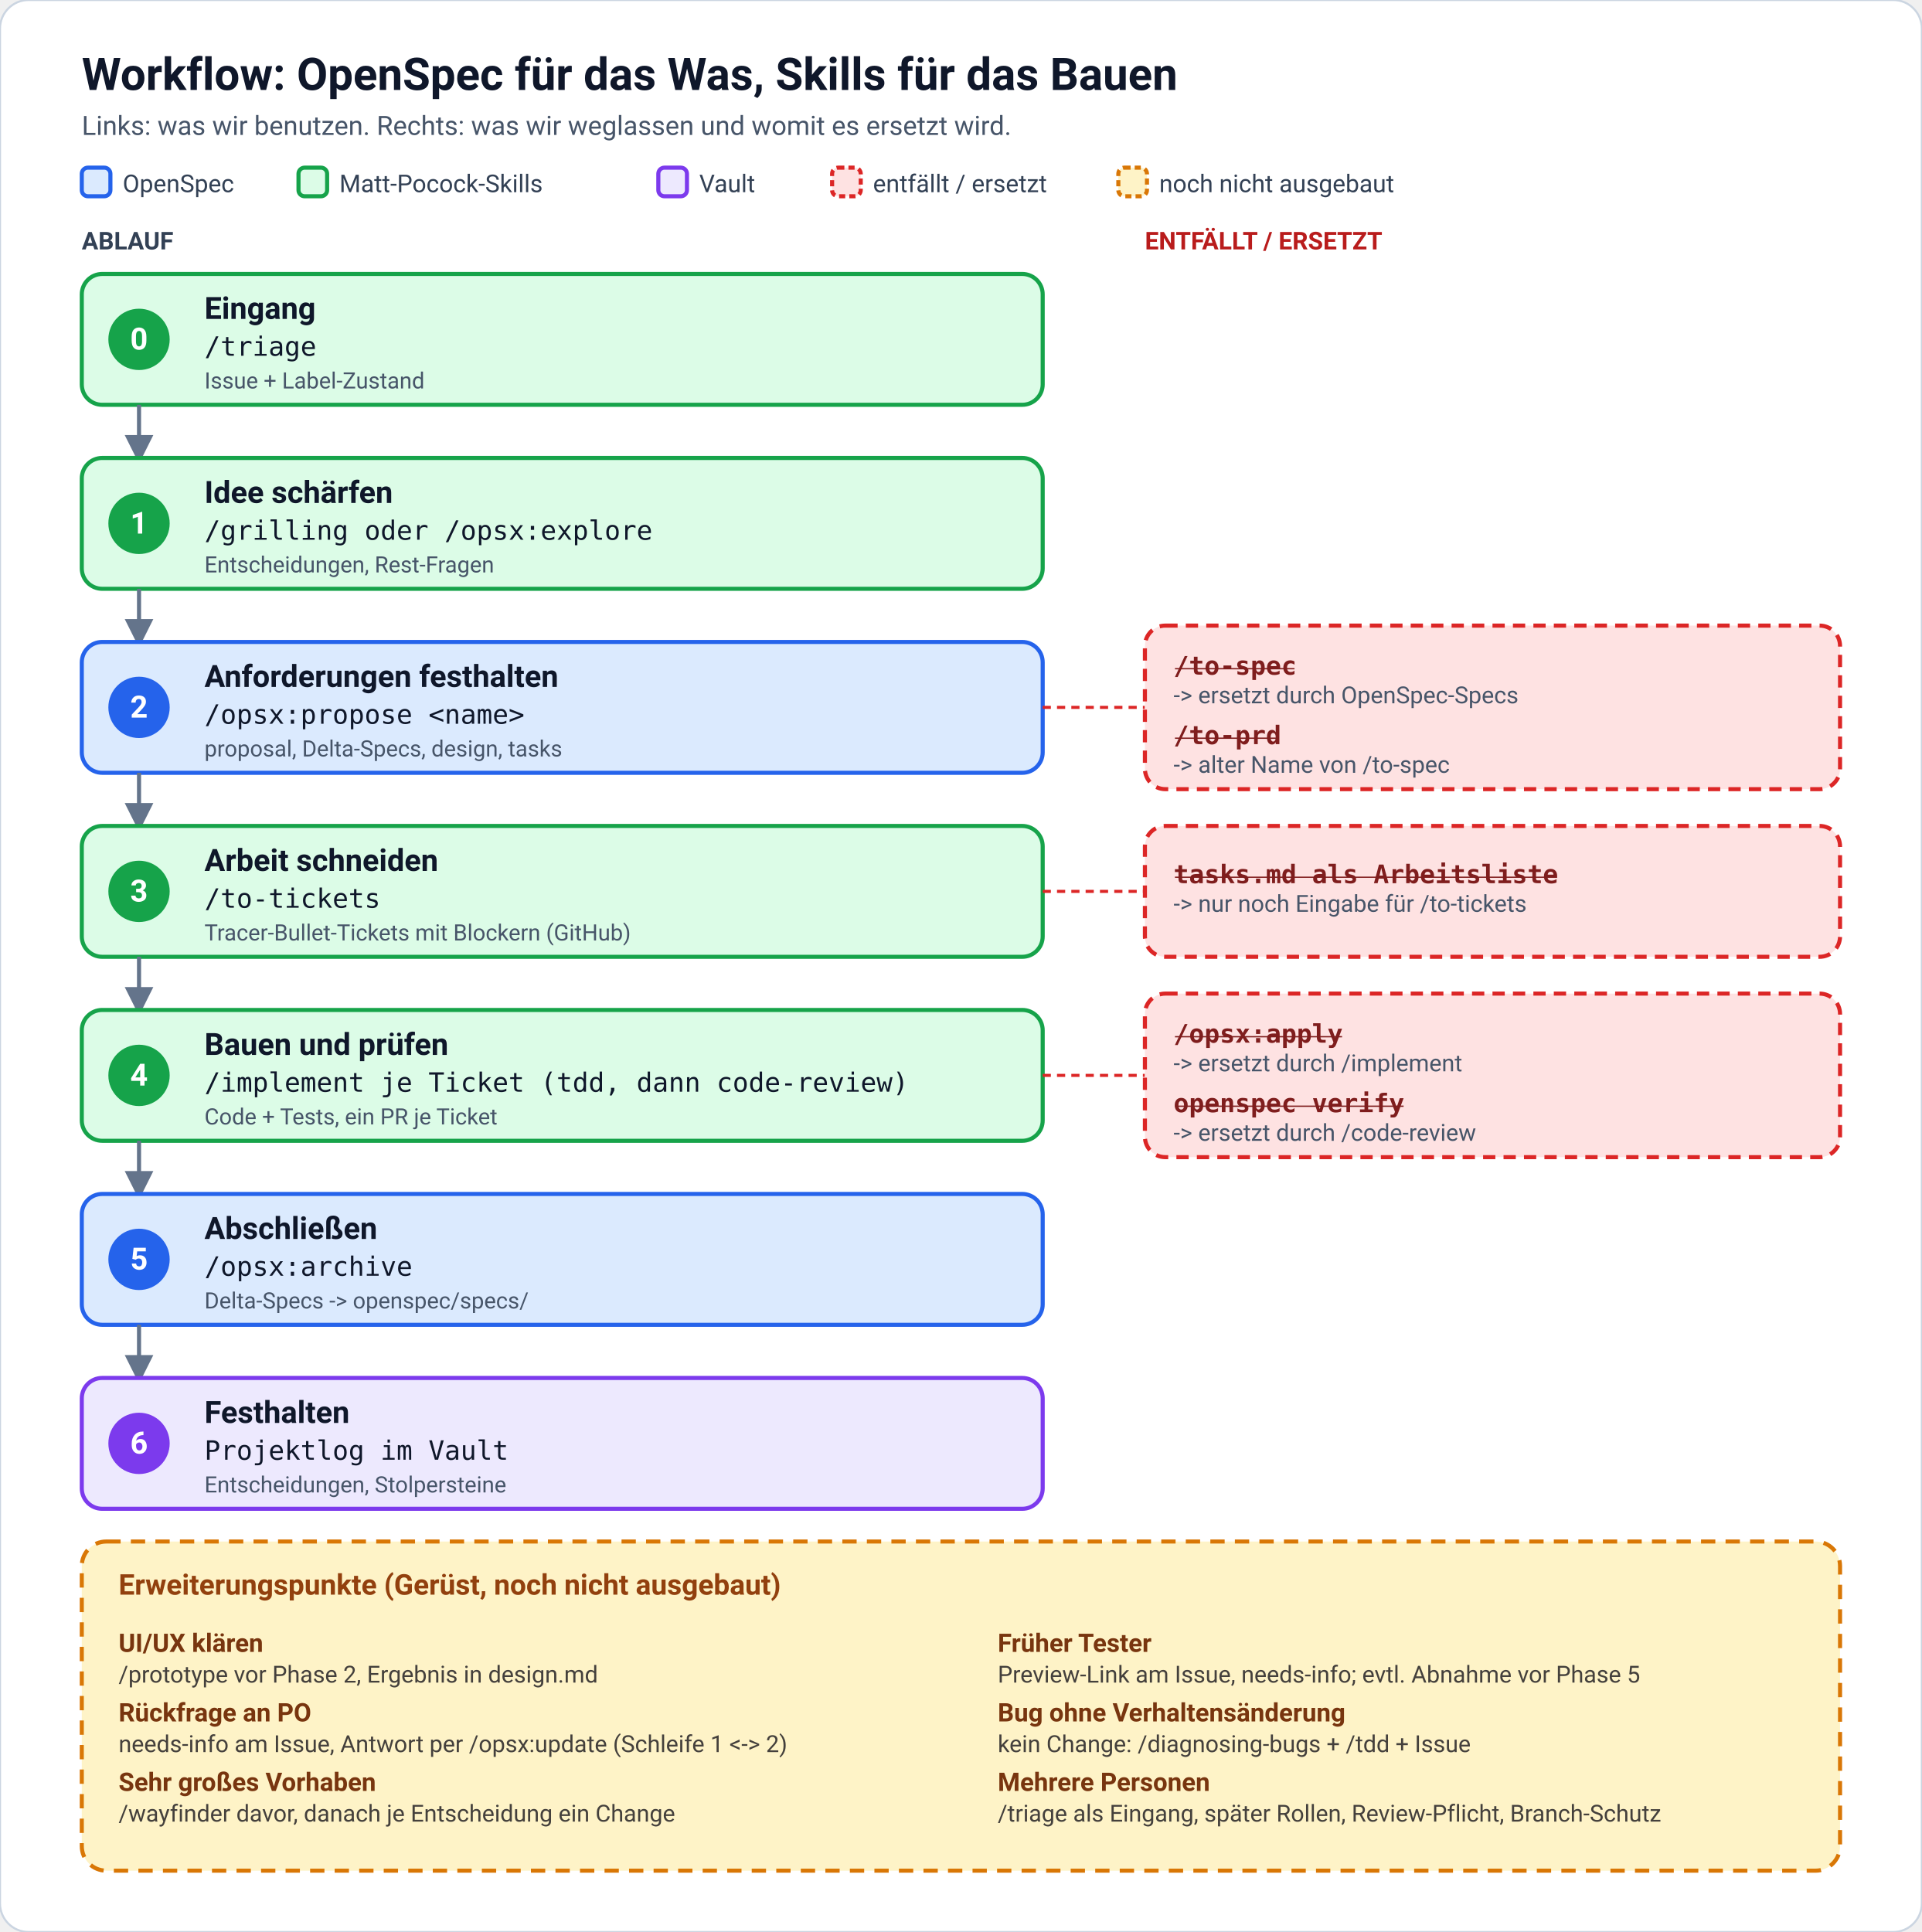
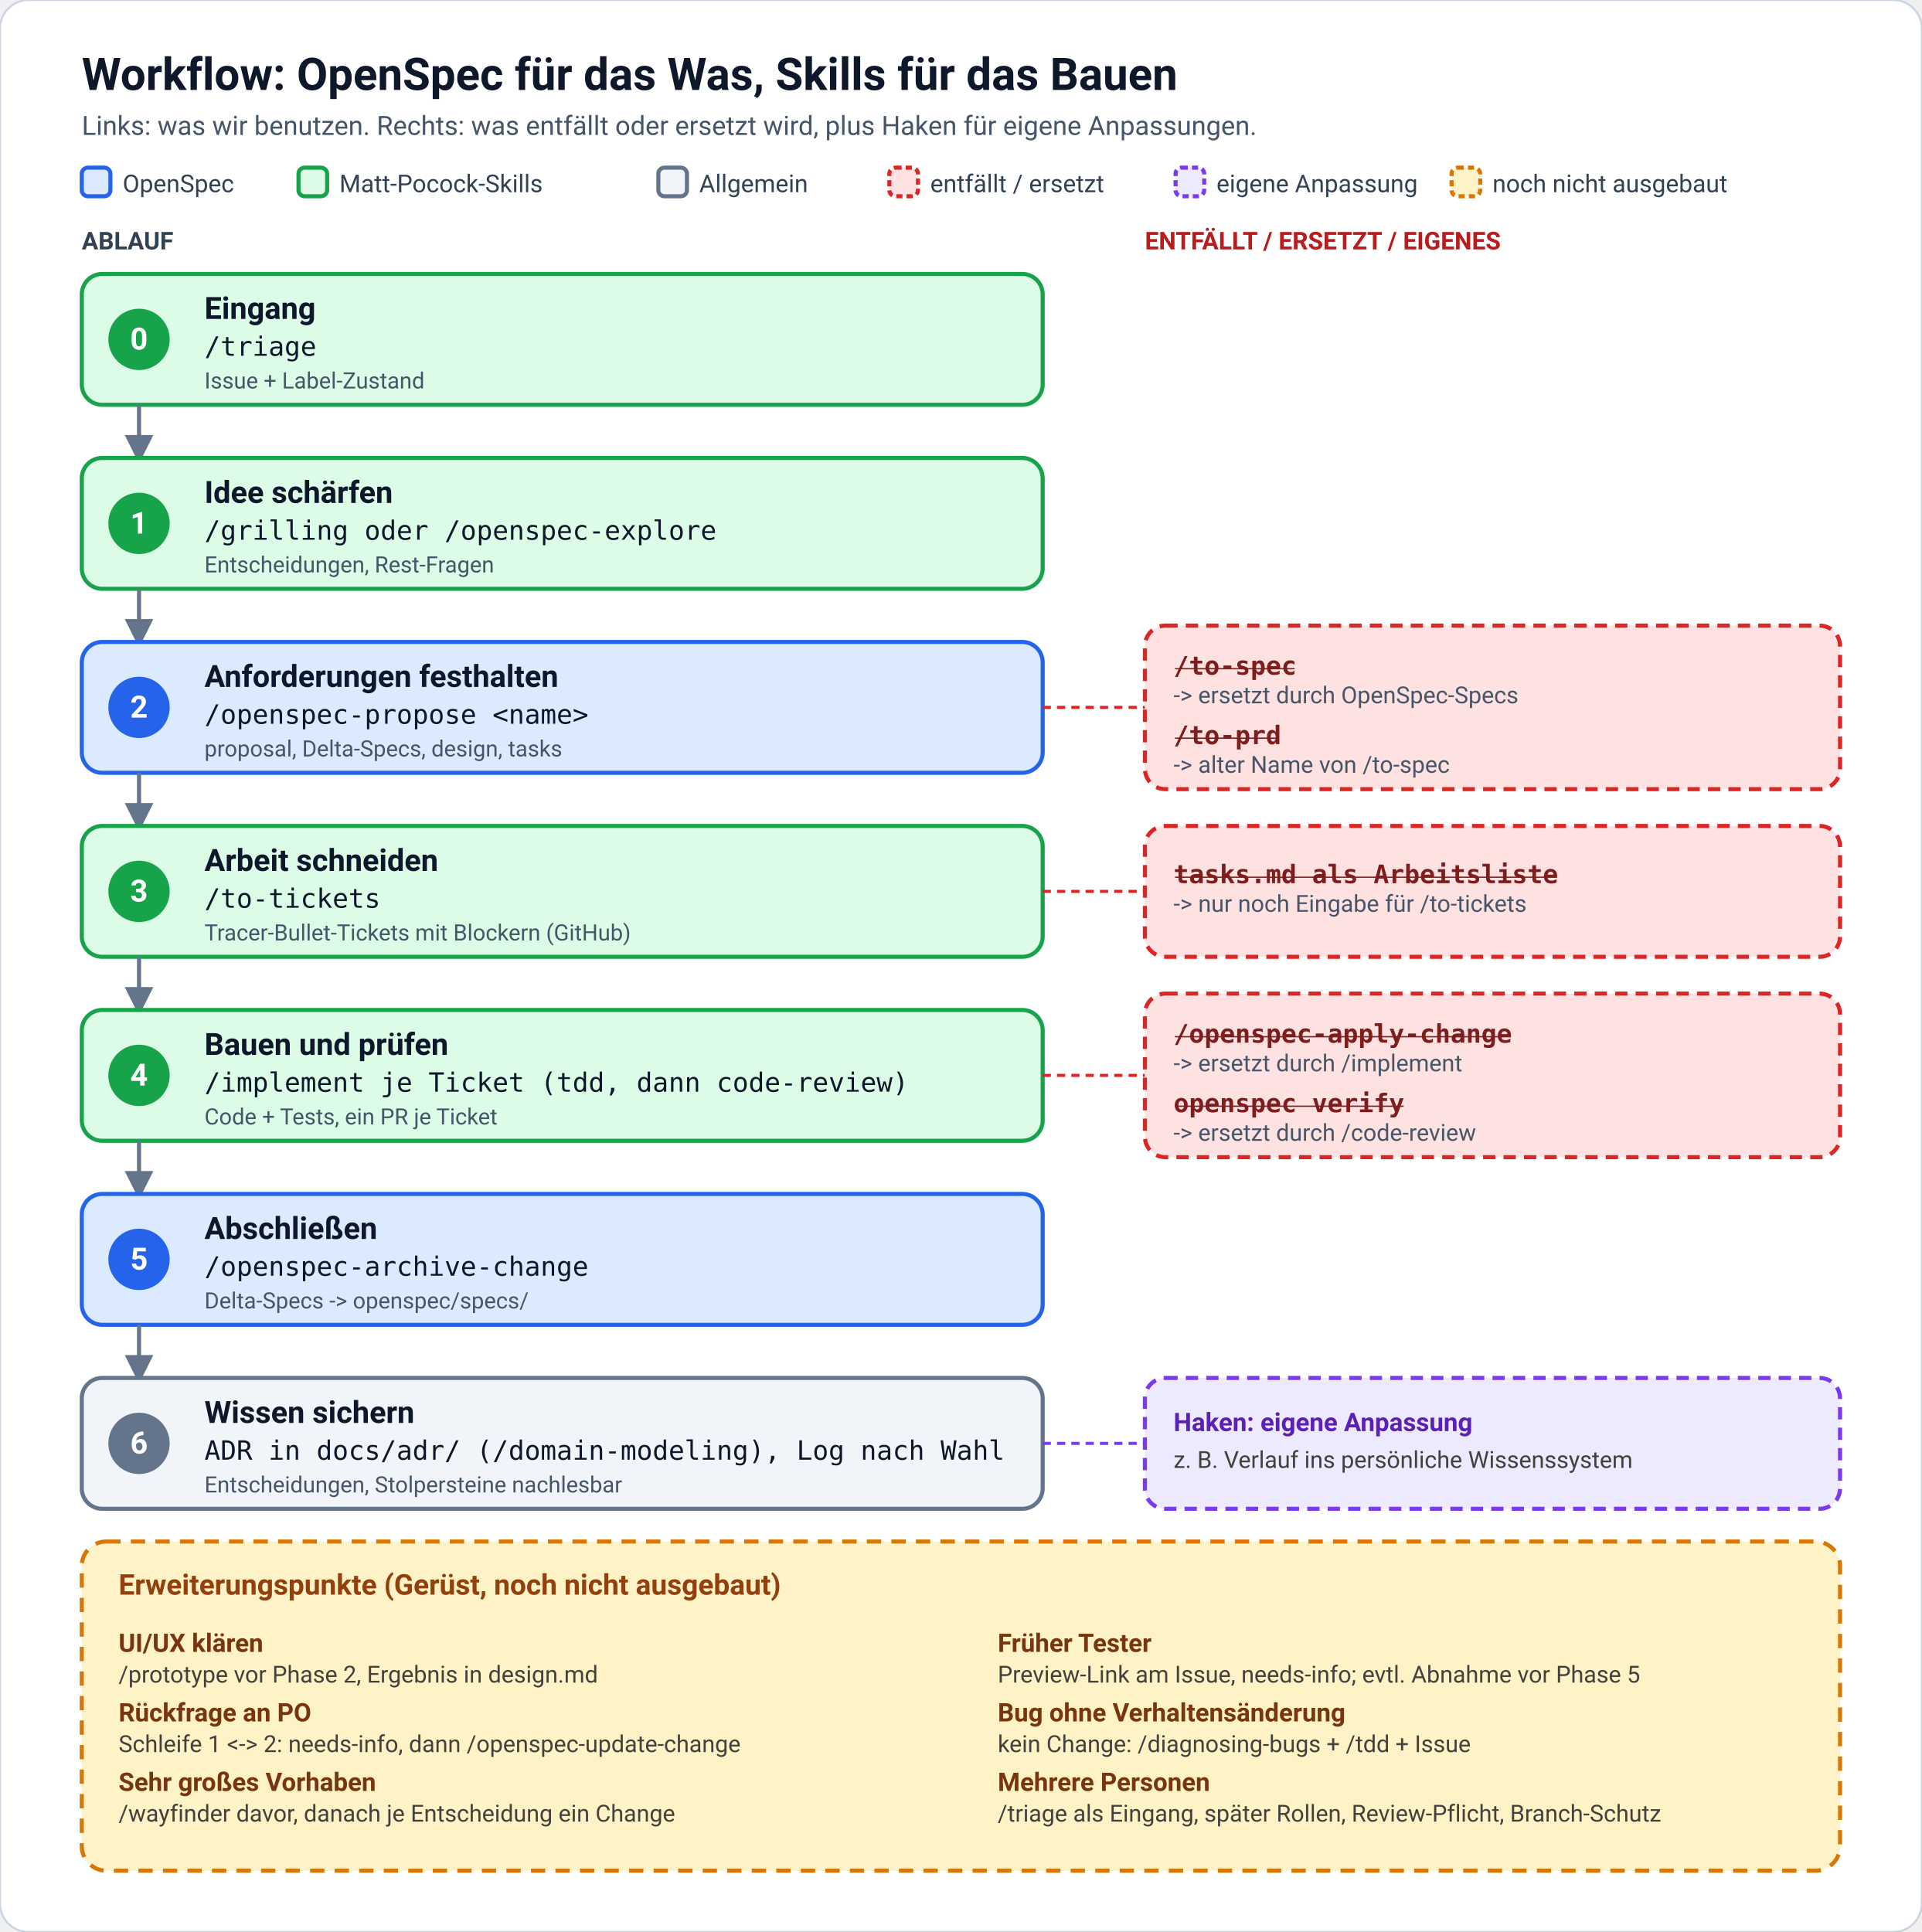
<svg xmlns="http://www.w3.org/2000/svg" viewBox="0 0 940 945" width="940" height="945" font-family="system-ui,-apple-system,Segoe UI,Roboto,sans-serif" role="img" aria-label="Entwicklungs-Workflow mit OpenSpec, Matt-Pocock-Skills und GitHub">
  <defs>
    <marker id="a" viewBox="0 0 10 10" refX="8" refY="5" markerWidth="7" markerHeight="7" orient="auto">
      <path d="M0 0L10 5L0 10z" fill="#64748b" />
    </marker>
  </defs>
  <rect width="940" height="945" rx="14" fill="#ffffff" stroke="#cbd5e1" />
  <text x="40" y="44" font-size="22" font-weight="700" fill="#0f172a">Workflow: OpenSpec für das Was, Skills für das Bauen</text>
-   <text x="40" y="66" font-size="13" fill="#475569">Links: was wir benutzen. Rechts: was wir weglassen und womit es ersetzt wird.</text>
+   <text x="40" y="66" font-size="13" fill="#475569">Links: was wir benutzen. Rechts: was entfällt oder ersetzt wird, plus Haken für eigene Anpassungen.</text>
  <rect x="40" y="82" width="14" height="14" rx="3" fill="#dbeafe" stroke="#2563eb" stroke-width="2" />
  <text x="60" y="94" font-size="12" fill="#334155">OpenSpec</text>
  <rect x="146" y="82" width="14" height="14" rx="3" fill="#dcfce7" stroke="#16a34a" stroke-width="2" />
  <text x="166" y="94" font-size="12" fill="#334155">Matt-Pocock-Skills</text>
-   <rect x="322" y="82" width="14" height="14" rx="3" fill="#ede9fe" stroke="#7c3aed" stroke-width="2" />
-   <text x="342" y="94" font-size="12" fill="#334155">Vault</text>
-   <rect x="407" y="82" width="14" height="14" rx="3" fill="#fee2e2" stroke="#dc2626" stroke-width="2" stroke-dasharray="3 2" />
-   <text x="427" y="94" font-size="12" fill="#334155">entfällt / ersetzt</text>
-   <rect x="547" y="82" width="14" height="14" rx="3" fill="#fef3c7" stroke="#d97706" stroke-width="2" stroke-dasharray="3 2" />
-   <text x="567" y="94" font-size="12" fill="#334155">noch nicht ausgebaut</text>
-   <text x="560" y="122" font-size="12" font-weight="700" fill="#b91c1c">ENTFÄLLT / ERSETZT</text>
+   <rect x="322" y="82" width="14" height="14" rx="3" fill="#f1f5f9" stroke="#64748b" stroke-width="2" />
+   <text x="342" y="94" font-size="12" fill="#334155">Allgemein</text>
+   <rect x="435" y="82" width="14" height="14" rx="3" fill="#fee2e2" stroke="#dc2626" stroke-width="2" stroke-dasharray="3 2" />
+   <text x="455" y="94" font-size="12" fill="#334155">entfällt / ersetzt</text>
+   <rect x="575" y="82" width="14" height="14" rx="3" fill="#ede9fe" stroke="#7c3aed" stroke-width="2" stroke-dasharray="3 2" />
+   <text x="595" y="94" font-size="12" fill="#334155">eigene Anpassung</text>
+   <rect x="710" y="82" width="14" height="14" rx="3" fill="#fef3c7" stroke="#d97706" stroke-width="2" stroke-dasharray="3 2" />
+   <text x="730" y="94" font-size="12" fill="#334155">noch nicht ausgebaut</text>
+   <text x="560" y="122" font-size="12" font-weight="700" fill="#b91c1c">ENTFÄLLT / ERSETZT / EIGENES</text>
  <text x="40" y="122" font-size="12" font-weight="700" fill="#334155">ABLAUF</text>
  <rect x="40" y="134" width="470" height="64" rx="10" fill="#dcfce7" stroke="#16a34a" stroke-width="2" />
  <circle cx="68" cy="166.0" r="15" fill="#16a34a" />
  <text x="68" y="171.0" text-anchor="middle" font-size="15" font-weight="700" fill="#fff">0</text>
  <text x="100" y="156" font-size="15" font-weight="700" fill="#0f172a">Eingang</text>
  <text x="100" y="174" font-size="13" font-family="ui-monospace,SFMono-Regular,Menlo,monospace" fill="#0f172a">/triage</text>
  <text x="100" y="190" font-size="11" fill="#475569">Issue + Label-Zustand</text>
  <line x1="68" y1="198" x2="68" y2="224" stroke="#64748b" stroke-width="2" marker-end="url(#a)" />
  <rect x="40" y="224" width="470" height="64" rx="10" fill="#dcfce7" stroke="#16a34a" stroke-width="2" />
  <circle cx="68" cy="256.0" r="15" fill="#16a34a" />
  <text x="68" y="261.0" text-anchor="middle" font-size="15" font-weight="700" fill="#fff">1</text>
  <text x="100" y="246" font-size="15" font-weight="700" fill="#0f172a">Idee schärfen</text>
-   <text x="100" y="264" font-size="13" font-family="ui-monospace,SFMono-Regular,Menlo,monospace" fill="#0f172a">/grilling  oder  /opsx:explore</text>
+   <text x="100" y="264" font-size="13" font-family="ui-monospace,SFMono-Regular,Menlo,monospace" fill="#0f172a">/grilling  oder  /openspec-explore</text>
  <text x="100" y="280" font-size="11" fill="#475569">Entscheidungen, Rest-Fragen</text>
  <line x1="68" y1="288" x2="68" y2="314" stroke="#64748b" stroke-width="2" marker-end="url(#a)" />
  <rect x="40" y="314" width="470" height="64" rx="10" fill="#dbeafe" stroke="#2563eb" stroke-width="2" />
  <circle cx="68" cy="346.0" r="15" fill="#2563eb" />
  <text x="68" y="351.0" text-anchor="middle" font-size="15" font-weight="700" fill="#fff">2</text>
  <text x="100" y="336" font-size="15" font-weight="700" fill="#0f172a">Anforderungen festhalten</text>
-   <text x="100" y="354" font-size="13" font-family="ui-monospace,SFMono-Regular,Menlo,monospace" fill="#0f172a">/opsx:propose &lt;name&gt;</text>
+   <text x="100" y="354" font-size="13" font-family="ui-monospace,SFMono-Regular,Menlo,monospace" fill="#0f172a">/openspec-propose &lt;name&gt;</text>
  <text x="100" y="370" font-size="11" fill="#475569">proposal, Delta-Specs, design, tasks</text>
  <line x1="68" y1="378" x2="68" y2="404" stroke="#64748b" stroke-width="2" marker-end="url(#a)" />
  <line x1="510" y1="346.0" x2="560" y2="346.0" stroke="#dc2626" stroke-width="1.5" stroke-dasharray="4 3" />
  <rect x="560" y="306.0" width="340" height="80" rx="10" fill="#fee2e2" stroke="#dc2626" stroke-width="2" stroke-dasharray="6 4" />
  <text x="574" y="330.0" font-size="12.5" fill="#7f1d1d">
    <tspan font-family="ui-monospace,Menlo,monospace" text-decoration="line-through" font-weight="700">/to-spec</tspan>
  </text>
  <text x="574" y="344.0" font-size="11.5" fill="#475569">-&gt; ersetzt durch OpenSpec-Specs</text>
  <text x="574" y="364.0" font-size="12.5" fill="#7f1d1d">
    <tspan font-family="ui-monospace,Menlo,monospace" text-decoration="line-through" font-weight="700">/to-prd</tspan>
  </text>
  <text x="574" y="378.0" font-size="11.5" fill="#475569">-&gt; alter Name von /to-spec</text>
  <rect x="40" y="404" width="470" height="64" rx="10" fill="#dcfce7" stroke="#16a34a" stroke-width="2" />
  <circle cx="68" cy="436.0" r="15" fill="#16a34a" />
  <text x="68" y="441.0" text-anchor="middle" font-size="15" font-weight="700" fill="#fff">3</text>
  <text x="100" y="426" font-size="15" font-weight="700" fill="#0f172a">Arbeit schneiden</text>
  <text x="100" y="444" font-size="13" font-family="ui-monospace,SFMono-Regular,Menlo,monospace" fill="#0f172a">/to-tickets</text>
  <text x="100" y="460" font-size="11" fill="#475569">Tracer-Bullet-Tickets mit Blockern (GitHub)</text>
  <line x1="68" y1="468" x2="68" y2="494" stroke="#64748b" stroke-width="2" marker-end="url(#a)" />
  <line x1="510" y1="436.0" x2="560" y2="436.0" stroke="#dc2626" stroke-width="1.5" stroke-dasharray="4 3" />
  <rect x="560" y="404.0" width="340" height="64" rx="10" fill="#fee2e2" stroke="#dc2626" stroke-width="2" stroke-dasharray="6 4" />
  <text x="574" y="432" font-size="12.5" fill="#7f1d1d">
    <tspan font-family="ui-monospace,Menlo,monospace" text-decoration="line-through" font-weight="700">tasks.md als Arbeitsliste</tspan>
  </text>
  <text x="574" y="446" font-size="11.5" fill="#475569">-&gt; nur noch Eingabe für /to-tickets</text>
  <rect x="40" y="494" width="470" height="64" rx="10" fill="#dcfce7" stroke="#16a34a" stroke-width="2" />
  <circle cx="68" cy="526.0" r="15" fill="#16a34a" />
  <text x="68" y="531.0" text-anchor="middle" font-size="15" font-weight="700" fill="#fff">4</text>
  <text x="100" y="516" font-size="15" font-weight="700" fill="#0f172a">Bauen und prüfen</text>
  <text x="100" y="534" font-size="13" font-family="ui-monospace,SFMono-Regular,Menlo,monospace" fill="#0f172a">/implement je Ticket  (tdd, dann code-review)</text>
  <text x="100" y="550" font-size="11" fill="#475569">Code + Tests, ein PR je Ticket</text>
  <line x1="68" y1="558" x2="68" y2="584" stroke="#64748b" stroke-width="2" marker-end="url(#a)" />
  <line x1="510" y1="526.0" x2="560" y2="526.0" stroke="#dc2626" stroke-width="1.5" stroke-dasharray="4 3" />
  <rect x="560" y="486.0" width="340" height="80" rx="10" fill="#fee2e2" stroke="#dc2626" stroke-width="2" stroke-dasharray="6 4" />
  <text x="574" y="510.0" font-size="12.5" fill="#7f1d1d">
-     <tspan font-family="ui-monospace,Menlo,monospace" text-decoration="line-through" font-weight="700">/opsx:apply</tspan>
+     <tspan font-family="ui-monospace,Menlo,monospace" text-decoration="line-through" font-weight="700">/openspec-apply-change</tspan>
  </text>
  <text x="574" y="524.0" font-size="11.5" fill="#475569">-&gt; ersetzt durch /implement</text>
  <text x="574" y="544.0" font-size="12.5" fill="#7f1d1d">
    <tspan font-family="ui-monospace,Menlo,monospace" text-decoration="line-through" font-weight="700">openspec verify</tspan>
  </text>
  <text x="574" y="558.0" font-size="11.5" fill="#475569">-&gt; ersetzt durch /code-review</text>
  <rect x="40" y="584" width="470" height="64" rx="10" fill="#dbeafe" stroke="#2563eb" stroke-width="2" />
  <circle cx="68" cy="616.0" r="15" fill="#2563eb" />
  <text x="68" y="621.0" text-anchor="middle" font-size="15" font-weight="700" fill="#fff">5</text>
  <text x="100" y="606" font-size="15" font-weight="700" fill="#0f172a">Abschließen</text>
-   <text x="100" y="624" font-size="13" font-family="ui-monospace,SFMono-Regular,Menlo,monospace" fill="#0f172a">/opsx:archive</text>
+   <text x="100" y="624" font-size="13" font-family="ui-monospace,SFMono-Regular,Menlo,monospace" fill="#0f172a">/openspec-archive-change</text>
  <text x="100" y="640" font-size="11" fill="#475569">Delta-Specs -&gt; openspec/specs/</text>
  <line x1="68" y1="648" x2="68" y2="674" stroke="#64748b" stroke-width="2" marker-end="url(#a)" />
-   <rect x="40" y="674" width="470" height="64" rx="10" fill="#ede9fe" stroke="#7c3aed" stroke-width="2" />
-   <circle cx="68" cy="706.0" r="15" fill="#7c3aed" />
+   <rect x="40" y="674" width="470" height="64" rx="10" fill="#f1f5f9" stroke="#64748b" stroke-width="2" />
+   <circle cx="68" cy="706.0" r="15" fill="#64748b" />
  <text x="68" y="711.0" text-anchor="middle" font-size="15" font-weight="700" fill="#fff">6</text>
-   <text x="100" y="696" font-size="15" font-weight="700" fill="#0f172a">Festhalten</text>
-   <text x="100" y="714" font-size="13" font-family="ui-monospace,SFMono-Regular,Menlo,monospace" fill="#0f172a">Projektlog im Vault</text>
-   <text x="100" y="730" font-size="11" fill="#475569">Entscheidungen, Stolpersteine</text>
+   <text x="100" y="696" font-size="15" font-weight="700" fill="#0f172a">Wissen sichern</text>
+   <text x="100" y="714" font-size="13" font-family="ui-monospace,SFMono-Regular,Menlo,monospace" fill="#0f172a">ADR in docs/adr/ (/domain-modeling), Log nach Wahl</text>
+   <text x="100" y="730" font-size="11" fill="#475569">Entscheidungen, Stolpersteine nachlesbar</text>
+   <line x1="510" y1="706.0" x2="560" y2="706.0" stroke="#7c3aed" stroke-width="1.5" stroke-dasharray="4 3" />
+   <rect x="560" y="674" width="340" height="64" rx="10" fill="#ede9fe" stroke="#7c3aed" stroke-width="2" stroke-dasharray="6 4" />
+   <text x="574" y="700" font-size="12.5" font-weight="700" fill="#5b21b6">Haken: eigene Anpassung</text>
+   <text x="574" y="718" font-size="11.5" fill="#44403c">z. B. Verlauf ins persönliche Wissenssystem</text>
  <rect x="40" y="754" width="860" height="161" rx="12" fill="#fef3c7" stroke="#d97706" stroke-width="2" stroke-dasharray="7 5" />
  <text x="58" y="780" font-size="14" font-weight="700" fill="#92400e">Erweiterungspunkte (Gerüst, noch nicht ausgebaut)</text>
  <text x="58" y="808" font-size="12.5" font-weight="700" fill="#78350f">UI/UX klären</text>
  <text x="58" y="823" font-size="11.5" fill="#44403c">/prototype vor Phase 2, Ergebnis in design.md</text>
  <text x="488" y="808" font-size="12.5" font-weight="700" fill="#78350f">Früher Tester</text>
  <text x="488" y="823" font-size="11.5" fill="#44403c">Preview-Link am Issue, needs-info; evtl. Abnahme vor Phase 5</text>
  <text x="58" y="842" font-size="12.5" font-weight="700" fill="#78350f">Rückfrage an PO</text>
-   <text x="58" y="857" font-size="11.5" fill="#44403c">needs-info am Issue, Antwort per /opsx:update (Schleife 1 &lt;-&gt; 2)</text>
+   <text x="58" y="857" font-size="11.5" fill="#44403c">Schleife 1 &lt;-&gt; 2: needs-info, dann /openspec-update-change</text>
  <text x="488" y="842" font-size="12.5" font-weight="700" fill="#78350f">Bug ohne Verhaltensänderung</text>
  <text x="488" y="857" font-size="11.5" fill="#44403c">kein Change: /diagnosing-bugs + /tdd + Issue</text>
  <text x="58" y="876" font-size="12.5" font-weight="700" fill="#78350f">Sehr großes Vorhaben</text>
  <text x="58" y="891" font-size="11.5" fill="#44403c">/wayfinder davor, danach je Entscheidung ein Change</text>
  <text x="488" y="876" font-size="12.5" font-weight="700" fill="#78350f">Mehrere Personen</text>
  <text x="488" y="891" font-size="11.5" fill="#44403c">/triage als Eingang, später Rollen, Review-Pflicht, Branch-Schutz</text>
</svg>
